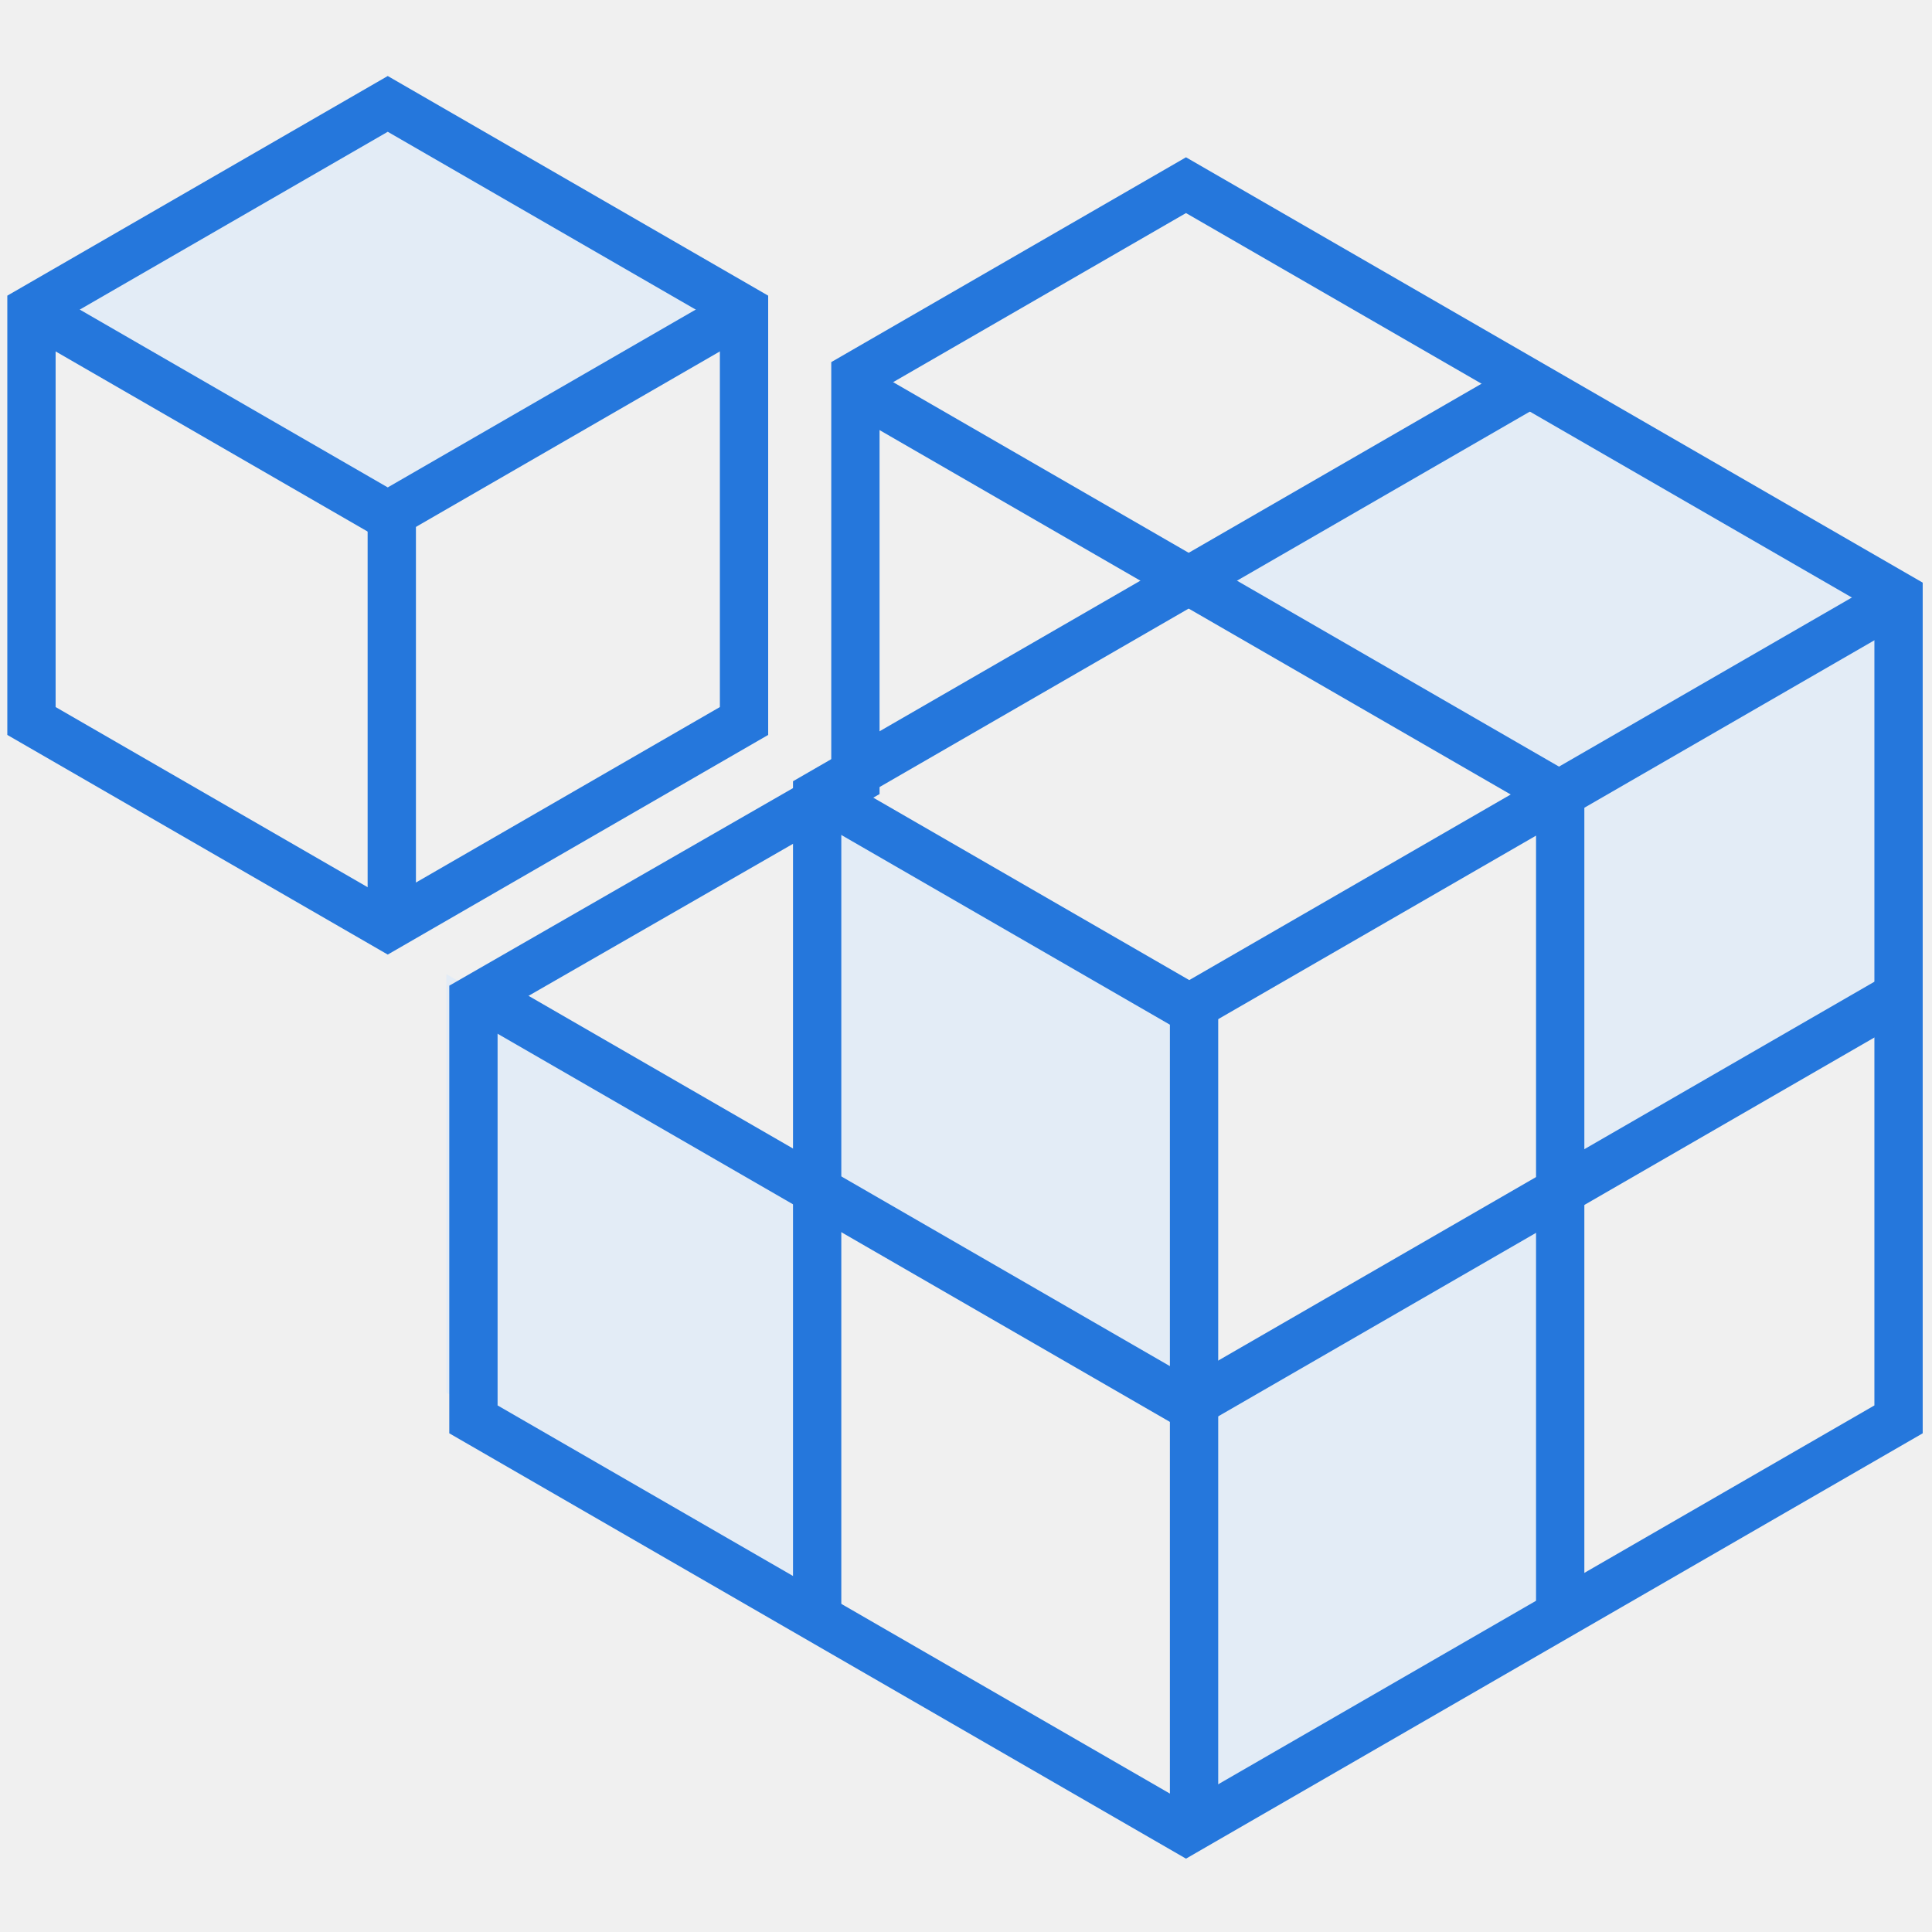
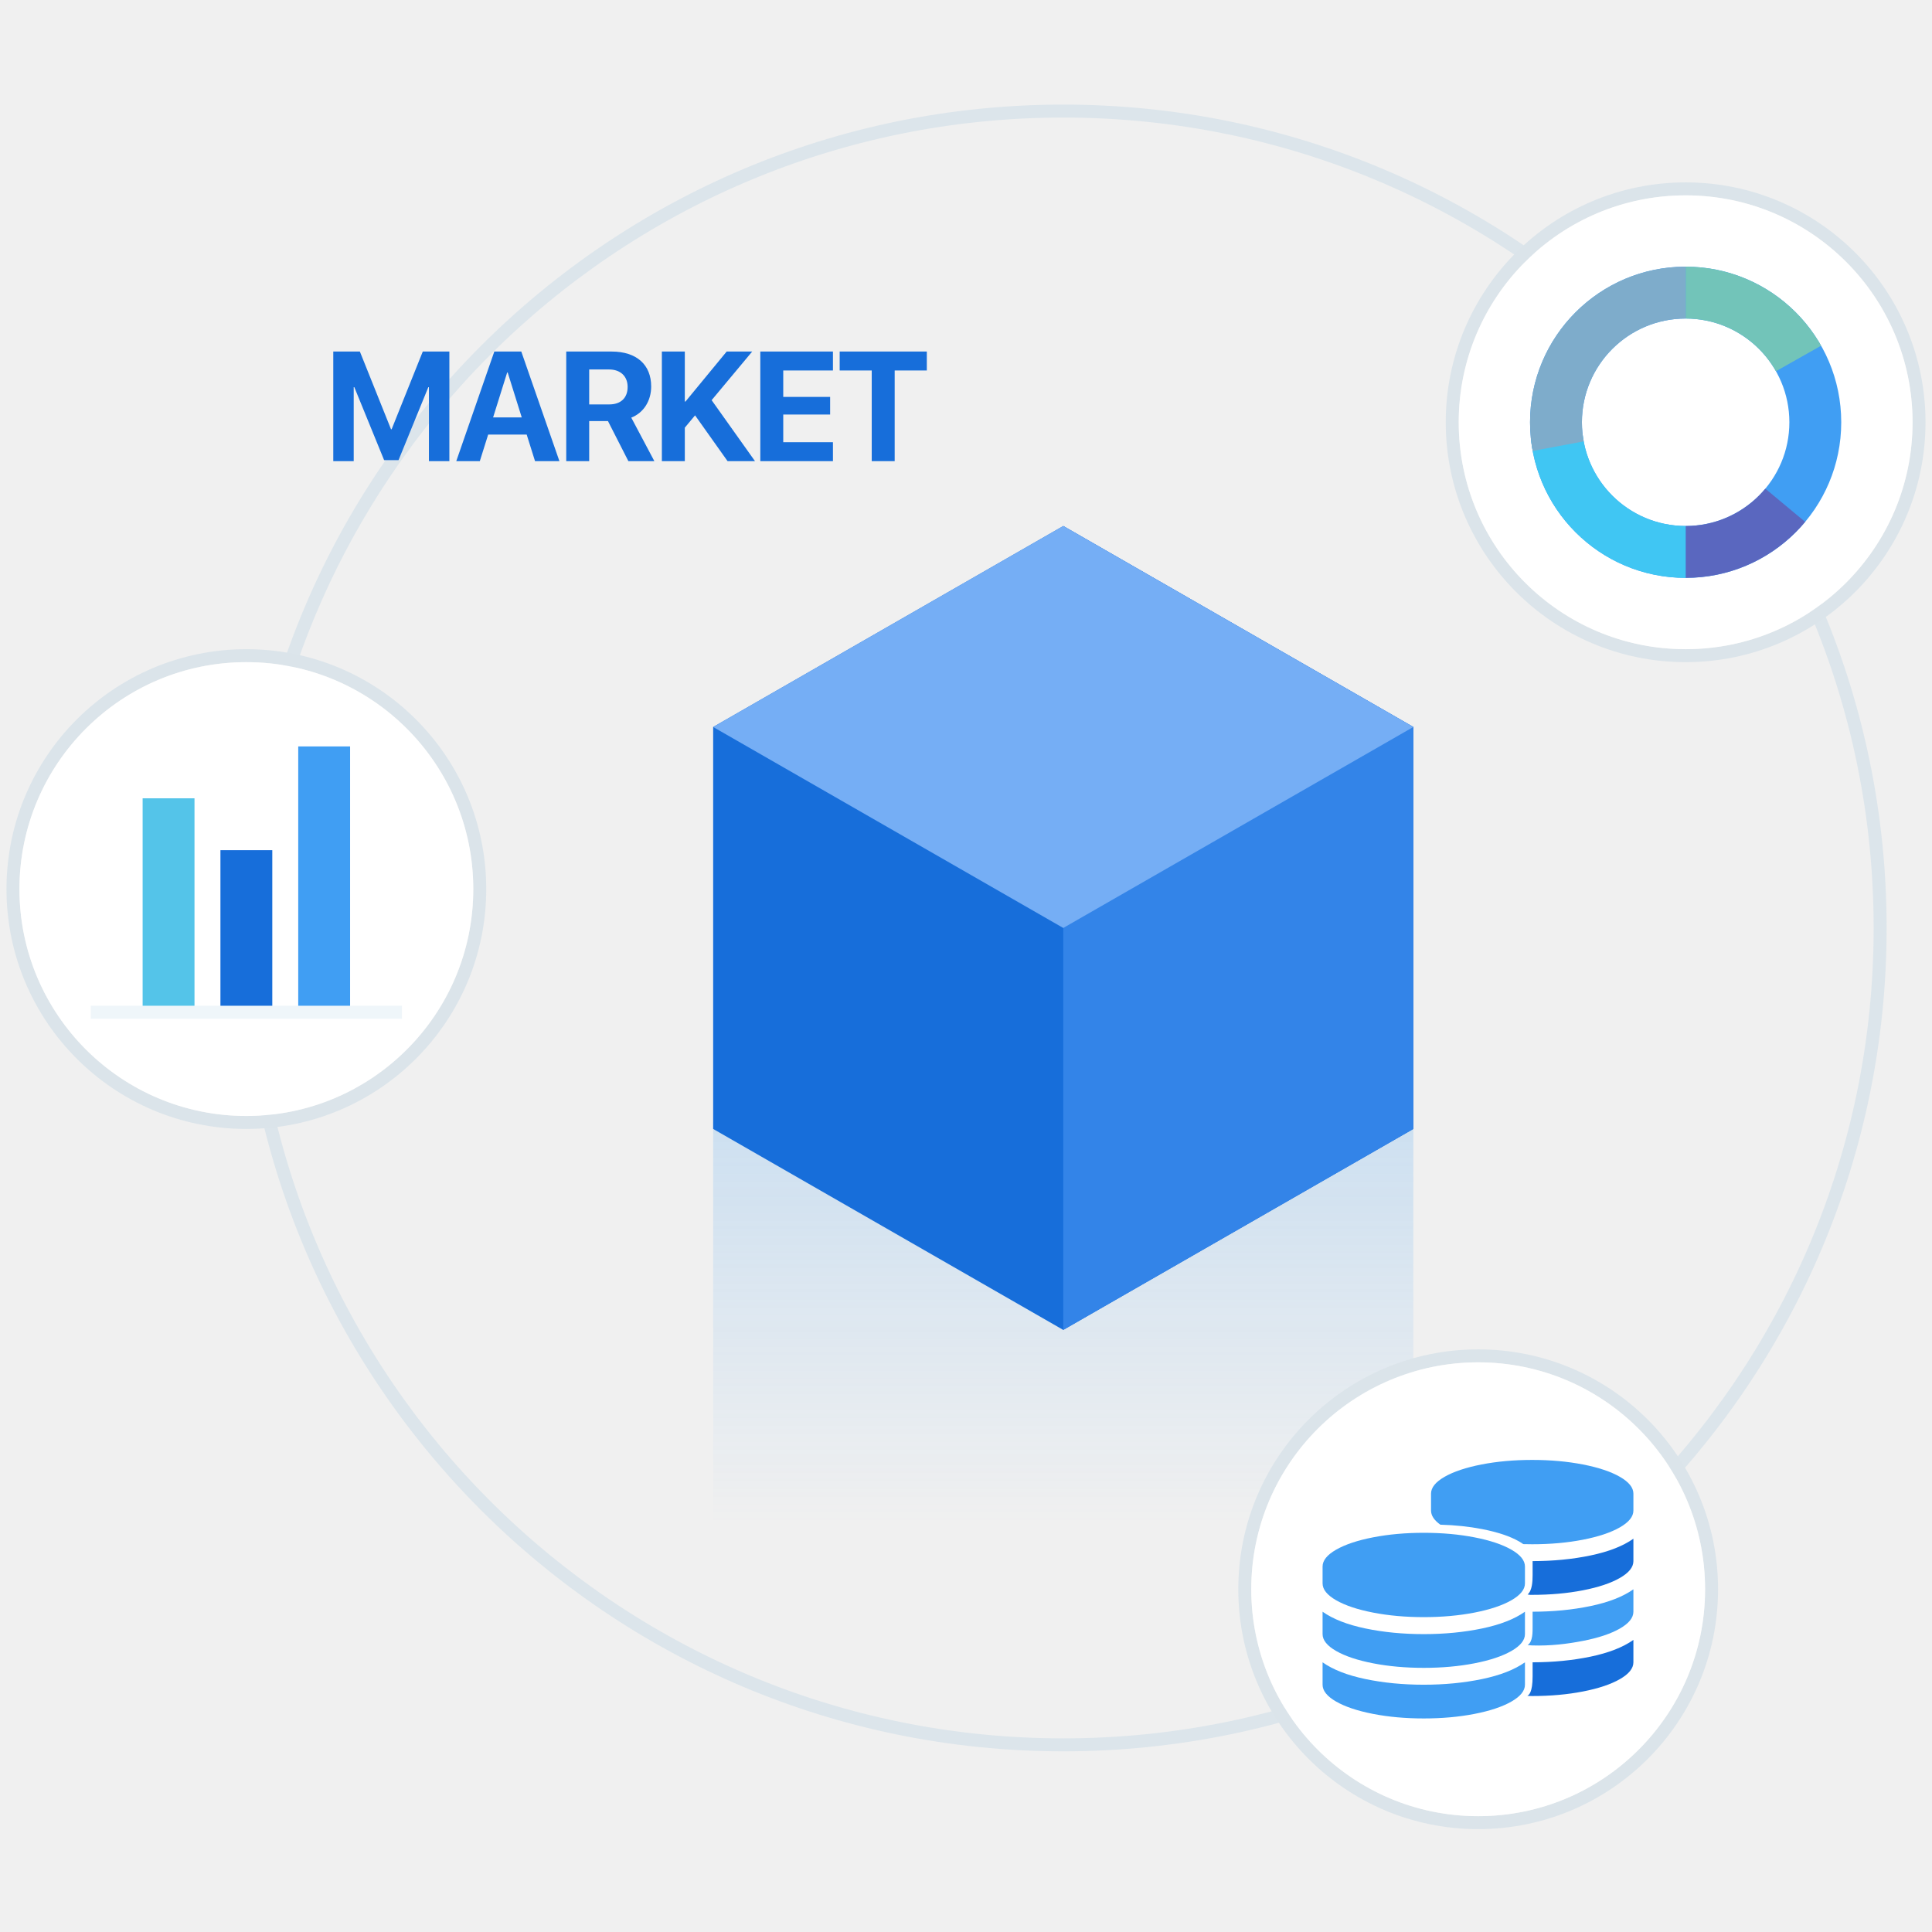
- <svg xmlns="http://www.w3.org/2000/svg" width="1024px" height="1024px" viewBox="0 0 1024 1024" version="1.1">
-   <defs />
+ <svg xmlns="http://www.w3.org/2000/svg" xmlns:xlink="http://www.w3.org/1999/xlink" width="1024px" height="1024px" viewBox="0 0 1024 1024" version="1.1">
+   <defs>
+     <path d="M82.47,164.94 C36.923,164.94 0,128.017 0,82.47 C0,36.923 36.923,0 82.47,0 C128.017,0 164.94,36.923 164.94,82.47 C164.94,128.017 128.017,164.94 82.47,164.94 Z M82.47,137.45 C112.834,137.45 137.45,112.834 137.45,82.47 C137.45,52.105 112.834,27.49 82.47,27.49 C52.105,27.49 27.49,52.105 27.49,82.47 C27.49,112.834 52.105,137.45 82.47,137.45 Z" id="path-1" />
+     <linearGradient x1="50%" y1="0%" x2="50%" y2="100%" id="linearGradient-3">
+       <stop stop-color="#409EF3" offset="0%" />
+       <stop stop-color="#409EF3" stop-opacity="0" offset="100%" />
+     </linearGradient>
+     <polygon id="path-4" points="185.557 0 371.114 106.523 371.114 319.57 185.557 426.094 0 319.57 0 106.523" />
+   </defs>
  <g id="Page-1" stroke="none" stroke-width="1" fill="none" fill-rule="evenodd">
    <g id="数据集市">
-       <g id="Group" transform="translate(-4, 38)">
-         <polygon id="Path-22-Copy" fill="#E3ECF6" points="640 273.067 827.733 162.133 1006.933 273.067 827.733 384" />
-         <polygon id="Path-21" fill="#E3ECF6" points="633.138 708.684 837.938 589.218 837.938 811.084 633.138 930.551" />
-         <polygon id="Path-21-Copy-2" fill="#E3ECF6" transform="translate(343.0042, 648.951) scale(-1, 1) translate(-343.0042, -648.951) " points="240.604 597.751 445.404 478.284 445.404 700.151 240.604 819.618" />
-         <polygon id="Path-21-Copy-3" fill="#E3ECF6" transform="translate(539.2709, 555.0844) scale(-1, 1) translate(-539.2709, -555.0844) " points="436.871 503.884 641.671 384.418 641.671 606.284 436.871 725.751" />
-         <polygon id="Path-21-Copy" fill="#E3ECF6" points="837.938 375.884 1008.604 282.018 1008.604 495.351 837.938 589.218" />
-         <path d="M470.185,382.873 L267.731,499.244 L267.731,706.904 L632.6,917.561 L997.47,706.904 L997.47,285.589 L632.6,74.931 L470.185,168.702 L470.185,382.873 Z M444.585,153.921 L632.6,45.371 L1023.07,270.809 L1023.07,721.684 L632.6,947.121 L242.131,721.684 L242.131,484.431 L444.585,368.06 L444.585,153.921 Z" id="Polygon" fill="#2577DC" fill-rule="nonzero" />
-         <polygon id="Polygon-Copy" fill="#2577DC" fill-rule="nonzero" points="451.937 376.164 439.137 398.334 634.326 511.026 1018.395 289.284 1005.595 267.113 634.326 481.466" />
-         <polygon id="Polygon-Copy-6" fill="#2577DC" fill-rule="nonzero" points="263.056 477.642 250.256 499.812 634.326 721.555 1018.395 499.812 1005.595 477.642 634.326 691.995" />
-         <polygon id="Polygon-Copy-2" fill="#2577DC" fill-rule="nonzero" points="821.179 176.501 808.379 154.33 424.31 376.073 424.31 819.597 449.91 819.597 449.91 390.853" />
-         <polygon id="Path-18" fill="#2577DC" fill-rule="nonzero" points="624.076 496.246 624.076 932.425 649.676 932.425 649.676 496.246" />
-         <polygon id="Path-22" fill="#E3ECF6" points="25.6 128 213.333 17.067 392.533 128 213.333 238.933" />
-         <path d="M33.479,133.481 L33.479,336.748 L209.514,438.382 L385.549,336.748 L385.549,133.481 L209.514,31.847 L33.479,133.481 Z M411.149,118.7 L411.149,351.528 L209.514,467.942 L7.879,351.528 L7.879,118.7 L209.514,2.286 L411.149,118.7 Z" id="Polygon" fill="#2577DC" fill-rule="nonzero" />
-         <polygon id="Polygon-Copy" fill="#2577DC" fill-rule="nonzero" points="27.079 115.005 14.279 137.176 209.514 249.894 404.749 137.176 391.949 115.005 209.514 220.334" />
-         <polygon id="Path-18" fill="#2577DC" fill-rule="nonzero" points="198.852 235.114 198.852 453.204 224.452 453.204 224.452 235.114" />
-         <polygon id="Polygon-Copy-2" fill="#2577DC" fill-rule="nonzero" transform="translate(645.3009, 486.9634) scale(-1, 1) translate(-645.3009, -486.9634) " points="843.736 176.501 830.936 154.33 446.866 376.073 446.866 819.597 472.466 819.597 472.466 390.853" />
+       <g id="Group-7" transform="translate(0, 52)">
+         <path d="M563.544,876.242 C322.525,876.242 127.141,680.857 127.141,439.839 C127.141,198.82 322.525,3.436 563.544,3.436 C804.562,3.436 999.946,198.82 999.946,439.839 C999.946,680.857 804.562,876.242 563.544,876.242 Z M563.544,869.369 C800.767,869.369 993.074,677.062 993.074,439.839 C993.074,202.616 800.767,10.309 563.544,10.309 C326.321,10.309 134.013,202.616 134.013,439.839 C134.013,677.062 326.321,869.369 563.544,869.369 Z" id="Oval-22" fill="#DCE5EB" fill-rule="nonzero" />
+         <path d="M238.174,134.322 L224.081,134.322 L207.57,175.517 L207.248,175.517 L190.738,134.322 L176.644,134.322 L176.644,192.43 L187.477,192.43 L187.477,153.208 L187.799,153.208 L203.584,191.866 L211.235,191.866 L227.02,153.208 L227.342,153.208 L227.342,192.43 L238.174,192.43 L238.174,134.322 Z M283.583,192.43 L279.154,178.336 L258.738,178.336 L254.308,192.43 L241.825,192.43 L262,134.322 L276.295,134.322 L296.51,192.43 L283.583,192.43 Z M268.805,145.436 L261.355,169.235 L276.536,169.235 L269.087,145.436 L268.805,145.436 Z M312.281,143.826 L312.281,162.349 L322.952,162.349 C329.073,162.349 332.657,158.846 332.657,153.087 C332.657,147.45 328.872,143.826 322.831,143.826 L312.281,143.826 Z M312.281,171.168 L312.281,192.43 L300.12,192.43 L300.12,134.322 L324.12,134.322 C337.489,134.322 345.14,141.369 345.14,152.846 C345.14,160.295 341.274,166.738 334.59,169.356 L346.831,192.43 L333.06,192.43 L322.227,171.168 L312.281,171.168 Z M362.965,192.43 L362.965,174.671 L368.401,168.148 L385.636,192.43 L400.173,192.43 L377.18,160.094 L398.683,134.322 L385.153,134.322 L363.328,160.819 L362.965,160.819 L362.965,134.322 L350.804,134.322 L350.804,192.43 L362.965,192.43 Z M441.475,182.362 L415.139,182.362 L415.139,167.705 L439.985,167.705 L439.985,158.362 L415.139,158.362 L415.139,144.349 L441.475,144.349 L441.475,134.322 L402.978,134.322 L402.978,192.43 L441.475,192.43 L441.475,182.362 Z M474.199,192.43 L474.199,144.349 L491.233,144.349 L491.233,134.322 L445.045,134.322 L445.045,144.349 L462.038,144.349 L462.038,192.43 L474.199,192.43 Z" id="MARKET" fill="#176EDA" />
+         <path d="M893.423,298.953 C823.205,298.953 766.282,242.03 766.282,171.812 C766.282,101.594 823.205,44.671 893.423,44.671 C963.641,44.671 1020.564,101.594 1020.564,171.812 C1020.564,242.03 963.641,298.953 893.423,298.953 Z M893.423,292.081 C959.845,292.081 1013.691,238.235 1013.691,171.812 C1013.691,105.39 959.845,51.544 893.423,51.544 C827,51.544 773.154,105.39 773.154,171.812 C773.154,238.235 827,292.081 893.423,292.081 Z" id="Oval" fill="#DBE4EA" fill-rule="nonzero" />
+         <path d="M893.423,292.081 C959.845,292.081 1013.691,238.235 1013.691,171.812 C1013.691,105.39 959.845,51.544 893.423,51.544 C827,51.544 773.154,105.39 773.154,171.812 C773.154,238.235 827,292.081 893.423,292.081 Z" id="Path" fill="#FFFFFF" />
+         <g id="Group-37" transform="translate(810.953, 89.34228)">
+           <mask id="mask-2" fill="white">
+             <use xlink:href="#path-1" />
+           </mask>
+           <use id="Combined-Shape" fill="#409EF3" xlink:href="#path-1" />
+           <polygon id="Rectangle-62" fill="#72C4B9" mask="url(#mask-2)" points="82.47 -24.256 194.047 -24.256 194.047 19.405 82.47 82.47" />
+           <polygon id="Rectangle-63" fill="#5A67BF" mask="url(#mask-2)" points="82.47 82.47 169.791 155.237 218.302 194.047 82.47 194.047" />
+           <polygon id="Rectangle-64" fill="#40C6F3" mask="url(#mask-2)" points="-140.684 67.916 -43.66 97.023 82.47 82.47 82.47 198.898" />
+           <polygon id="Rectangle-65" fill="#7EACCB" mask="url(#mask-2)" points="-82.47 -82.47 82.47 -82.47 82.47 82.47 -72.767 111.577" />
+         </g>
+         <path d="M130.577,546.362 C60.359,546.362 3.436,489.439 3.436,419.221 C3.436,349.003 60.359,292.081 130.577,292.081 C200.795,292.081 257.718,349.003 257.718,419.221 C257.718,489.439 200.795,546.362 130.577,546.362 Z M130.577,539.49 C197,539.49 250.846,485.644 250.846,419.221 C250.846,352.799 197,298.953 130.577,298.953 C64.155,298.953 10.309,352.799 10.309,419.221 C10.309,485.644 64.155,539.49 130.577,539.49 Z" id="Oval-Copy-2" fill="#DBE4EA" fill-rule="nonzero" />
+         <path d="M130.577,539.49 C197,539.49 250.846,485.644 250.846,419.221 C250.846,352.799 197,298.953 130.577,298.953 C64.155,298.953 10.309,352.799 10.309,419.221 C10.309,485.644 64.155,539.49 130.577,539.49 Z" id="Path" fill="#FFFFFF" />
+         <rect id="Rectangle-36" fill="#EFF6FA" x="48.107" y="481.074" width="164.94" height="6.872" />
+         <rect id="Rectangle-68-Copy" fill="#54C4E9" x="75.597" y="371.114" width="27.49" height="109.96" />
+         <rect id="Rectangle-68-Copy-2" fill="#176EDA" x="116.832" y="398.604" width="27.49" height="82.47" />
+         <rect id="Rectangle-68-Copy-3" fill="#409EF3" x="158.067" y="343.624" width="27.49" height="137.45" />
+         <rect id="Rectangle-61-Copy" fill="url(#linearGradient-3)" opacity="0.201" x="377.987" y="542.926" width="371.114" height="213.047" />
+         <g id="Group-6" transform="translate(377.9866, 226.7919)">
+           <mask id="mask-5" fill="white">
+             <use xlink:href="#path-4" />
+           </mask>
+           <use id="Polygon-3" fill="#176EDA" xlink:href="#path-4" />
+           <rect id="Rectangle-4" fill="#3384E8" mask="url(#mask-5)" x="185.557" y="-54.98" width="302.389" height="494.819" />
+           <polygon id="Polygon-3-Copy" fill="#75AEF5" mask="url(#mask-5)" points="185.557 -213.047 371.114 -106.523 371.114 106.523 185.557 213.047 0 106.523 0 -106.523" />
+         </g>
+         <path d="M783.463,917.477 C713.245,917.477 656.322,860.554 656.322,790.336 C656.322,720.118 713.245,663.195 783.463,663.195 C853.681,663.195 910.604,720.118 910.604,790.336 C910.604,860.554 853.681,917.477 783.463,917.477 Z M783.463,910.604 C849.886,910.604 903.732,856.758 903.732,790.336 C903.732,723.913 849.886,670.067 783.463,670.067 C717.041,670.067 663.195,723.913 663.195,790.336 C663.195,856.758 717.041,910.604 783.463,910.604 Z" id="Oval-Copy" fill="#DBE4EA" fill-rule="nonzero" />
+         <path d="M783.463,910.604 C849.886,910.604 903.732,856.758 903.732,790.336 C903.732,723.913 849.886,670.067 783.463,670.067 C717.041,670.067 663.195,723.913 663.195,790.336 C663.195,856.758 717.041,910.604 783.463,910.604 Z" id="Path" fill="#FFFFFF" />
+         <g id="数据集" transform="translate(700.9933, 721.6107)">
+           <path d="M108.527,125.212 C108.527,125.212 108.97,125.321 111.115,125.321 C120.798,125.321 129.759,124.517 137.999,122.911 C146.239,121.305 152.758,119.128 157.553,116.382 C162.348,113.635 164.745,110.656 164.745,107.443 L164.745,95.573 C159.205,99.483 151.64,102.439 142.049,104.442 C132.518,106.431 122.273,107.431 111.317,107.442 L111.317,114.95 C111.317,123.474 109.308,124.832 108.527,125.212 Z" id="Fill-1" fill="#176EDA" />
+           <path d="M108.677,71.508 C110.317,71.764 109.754,71.69 111.115,71.69 C120.798,71.69 129.759,70.886 137.999,69.28 C146.239,67.675 152.758,65.498 157.553,62.751 C162.348,60.005 164.745,57.025 164.745,53.813 L164.745,41.941 C159.205,45.851 151.64,48.808 142.049,50.81 C132.519,52.8 122.273,53.8 111.317,53.812 L111.317,61.25 C111.317,64.463 111.115,69.4 108.677,71.508 Z" id="Fill-2" fill="#176EDA" />
+           <path d="M108.669,98.316 L111.115,98.505 C120.793,98.817 129.759,97.702 137.999,96.096 C146.239,94.49 152.758,92.313 157.553,89.567 C162.348,86.82 164.745,83.841 164.745,80.628 L164.745,68.756 C159.205,72.668 151.64,75.624 142.049,77.625 C132.518,79.616 122.273,80.615 111.317,80.627 L111.317,88.135 C111.317,91.347 111.495,96.548 108.669,98.316 Z" id="Fill-3" fill="#409EF3" />
+           <path d="M138,42.465 C146.24,40.858 152.758,38.682 157.553,35.935 C162.348,33.189 164.745,30.209 164.745,26.997 L164.745,18.058 C164.745,14.846 162.348,11.867 157.553,9.12 C152.758,6.374 146.24,4.197 138,2.591 C129.759,0.985 120.798,0.182 111.115,0.182 C101.431,0.182 92.469,0.985 84.229,2.591 C75.989,4.197 69.471,6.374 64.676,9.12 C59.88,11.867 57.483,14.846 57.483,18.058 L57.483,26.997 C57.483,29.659 59.131,32.16 62.423,34.503 C70.308,34.725 77.692,35.503 84.571,36.844 C92.811,38.45 99.329,40.627 104.124,43.373 C104.946,43.843 105.696,44.322 106.376,44.806 C107.937,44.85 109.515,44.874 111.115,44.874 C120.798,44.874 129.759,44.071 138,42.465 Z" id="Fill-4" fill="#409EF3" />
+           <path d="M53.632,119.323 C64.665,119.323 74.977,118.322 84.567,116.32 C94.157,114.319 101.722,111.362 107.262,107.451 L107.262,119.323 C107.262,122.535 104.865,125.515 100.07,128.261 C95.275,131.008 88.756,133.185 80.517,134.791 C72.276,136.397 63.315,137.2 53.632,137.2 C43.948,137.2 34.986,136.397 26.746,134.791 C18.506,133.185 11.988,131.008 7.193,128.261 C2.398,125.515 0,122.535 0,119.323 L0,107.451 C5.54,111.362 13.105,114.318 22.696,116.32 C32.286,118.322 42.598,119.323 53.631,119.323 L53.632,119.323 Z M53.632,92.507 C64.665,92.507 74.977,91.507 84.567,89.504 C94.157,87.502 101.722,84.546 107.262,80.636 L107.262,92.507 C107.262,95.719 104.865,98.699 100.07,101.445 C95.275,104.193 88.756,106.369 80.517,107.975 C72.276,109.581 63.315,110.385 53.632,110.385 C43.948,110.385 34.986,109.581 26.746,107.975 C18.506,106.369 11.988,104.193 7.193,101.445 C2.398,98.699 0,95.719 0,92.507 L0,80.636 C5.54,84.546 13.105,87.502 22.696,89.504 C32.286,91.507 42.598,92.507 53.631,92.507 L53.632,92.507 Z M53.632,38.807 C63.315,38.807 72.276,39.611 80.518,41.217 C88.757,42.822 95.275,44.999 100.07,47.746 C104.865,50.493 107.262,53.473 107.262,56.684 L107.262,65.623 C107.262,68.835 104.865,71.815 100.07,74.562 C95.275,77.308 88.757,79.485 80.518,81.091 C72.276,82.696 63.315,83.5 53.632,83.5 C43.948,83.5 34.986,82.696 26.746,81.091 C18.506,79.485 11.988,77.308 7.193,74.562 C2.398,71.815 0,68.835 0,65.623 L0,56.684 C0,53.472 2.398,50.493 7.193,47.746 C11.988,44.999 18.506,42.822 26.746,41.217 C34.986,39.611 43.948,38.807 53.632,38.807 Z" id="Fill-5" fill="#409EF3" />
+         </g>
      </g>
    </g>
  </g>
</svg>
